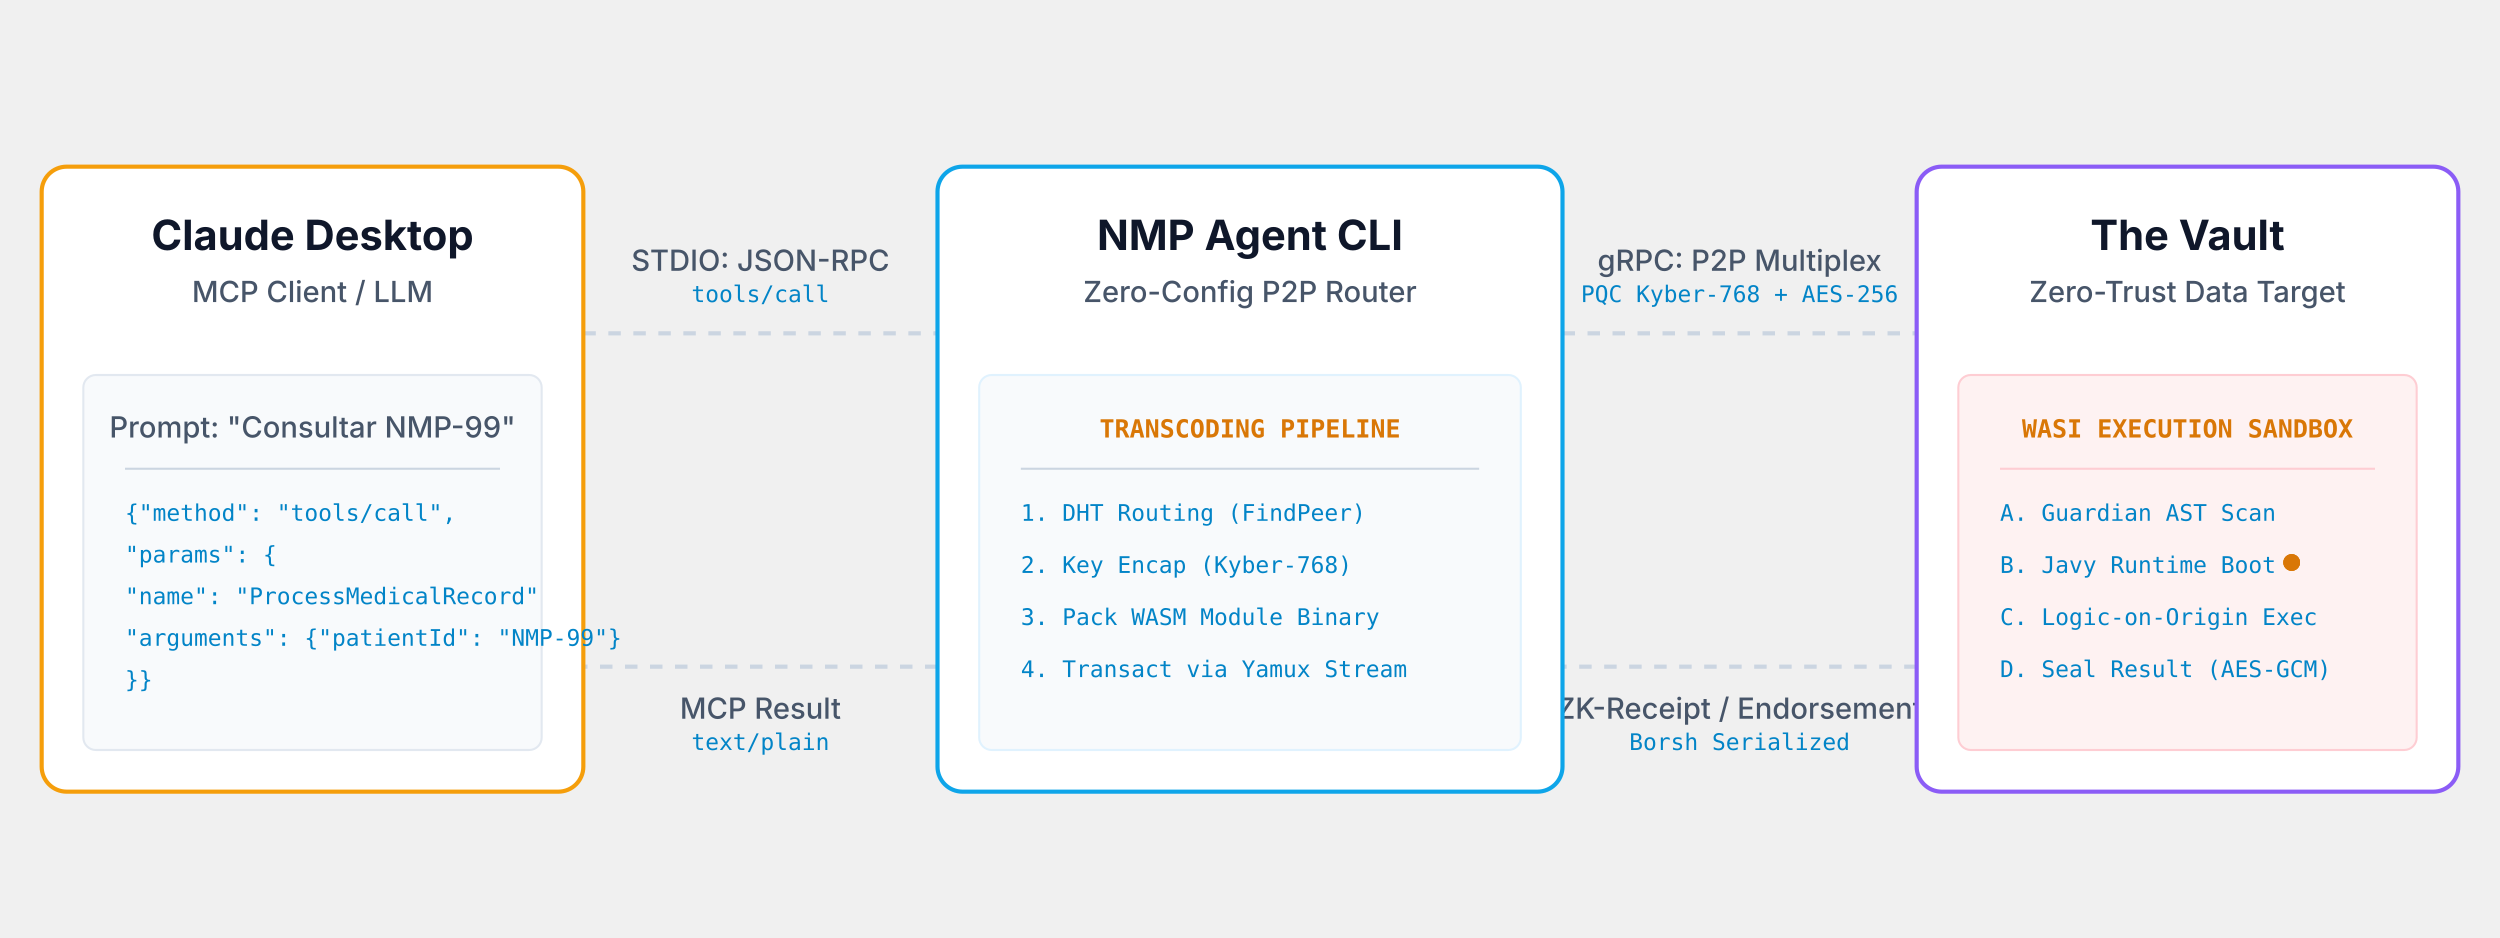
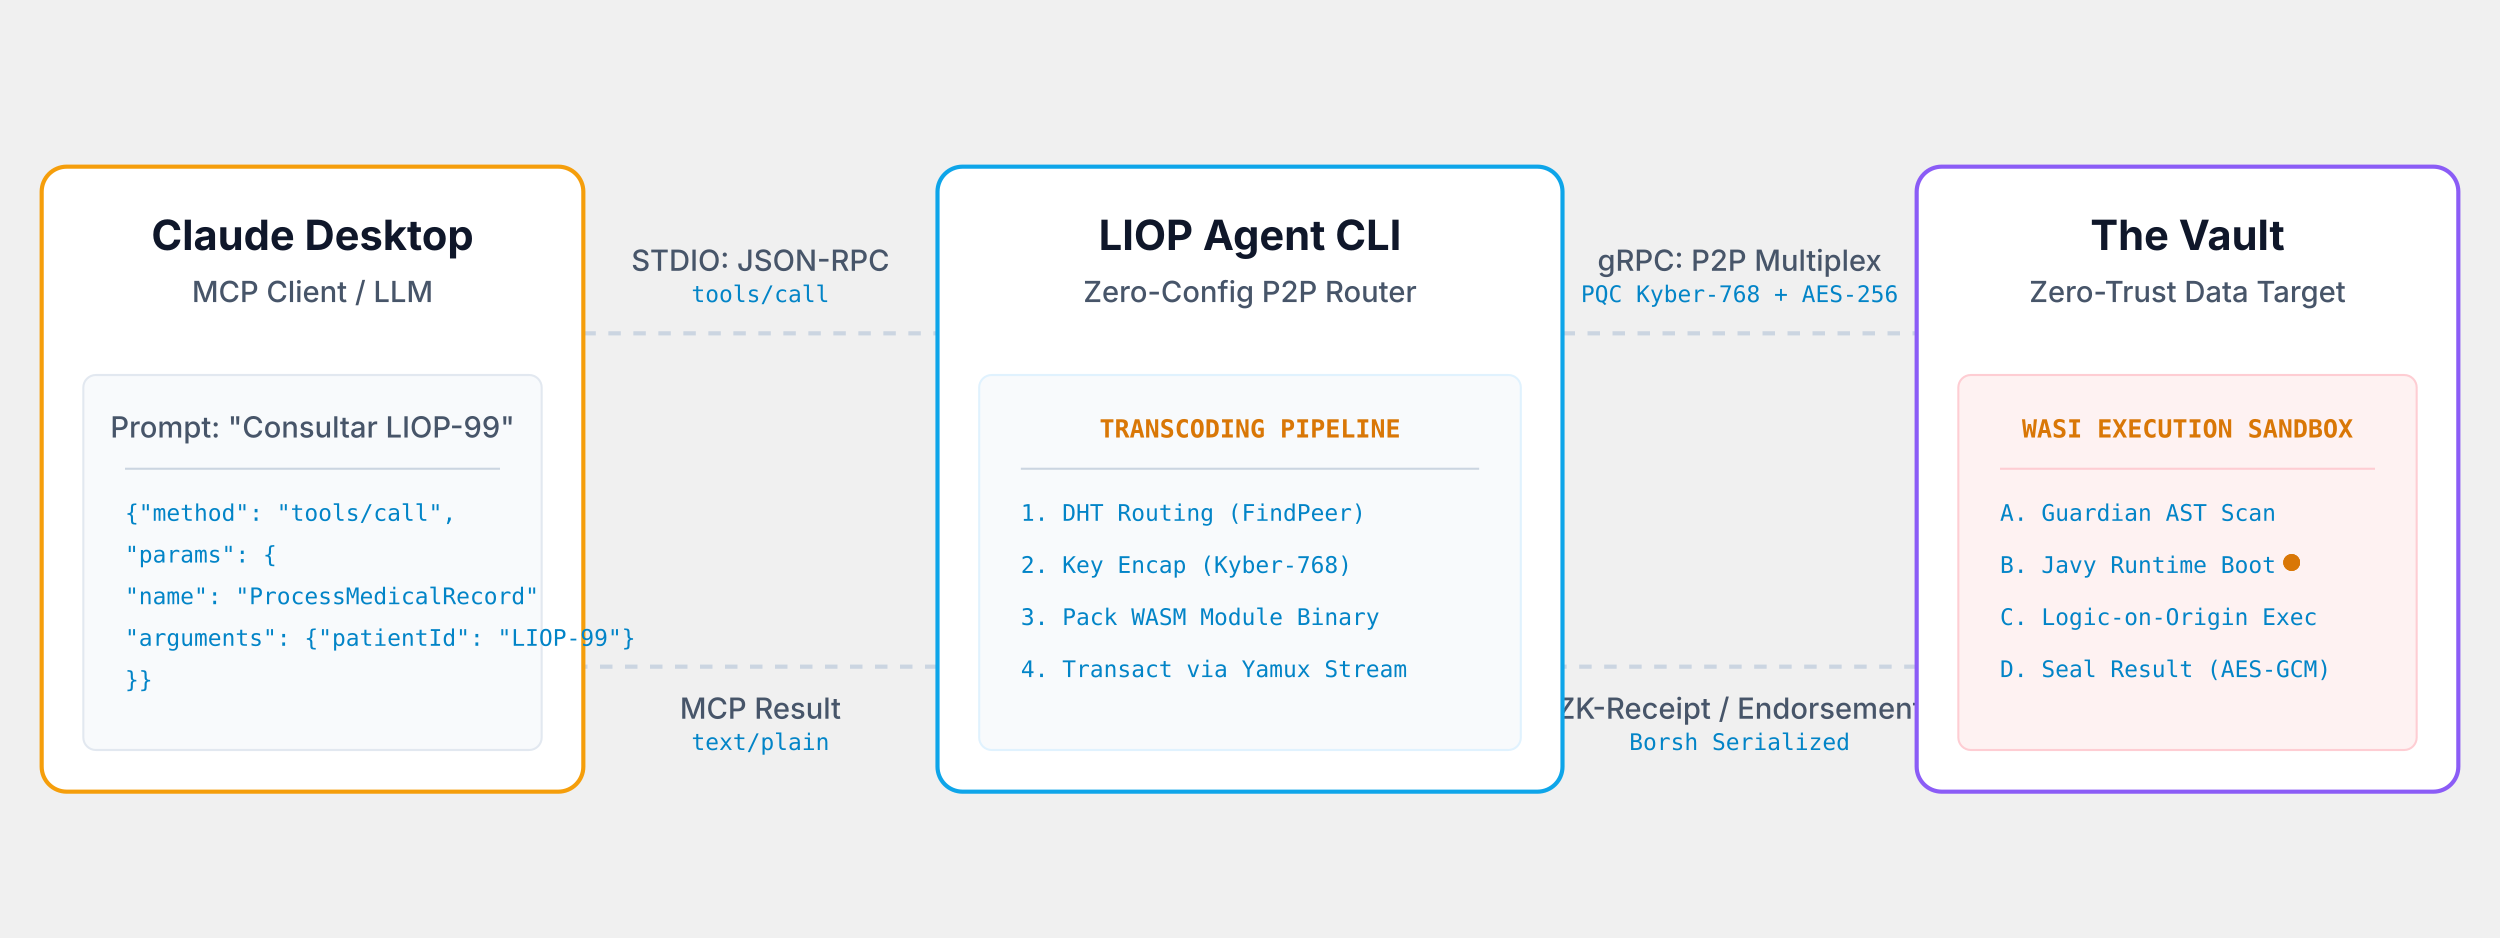
<svg xmlns="http://www.w3.org/2000/svg" viewBox="0 0 1200 450" width="100%" height="auto">
  <defs>
    <path id="path-req-mcp" d="M 280 160 L 450 160" fill="none" />
    <path id="path-res-mcp" d="M 450 320 L 280 320" fill="none" />
    <path id="path-req-nmp" d="M 750 160 L 920 160" fill="none" />
    <path id="path-res-nmp" d="M 920 320 L 750 320" fill="none" />
  </defs>
  <style>
    .text-title {
      font-family: system-ui, -apple-system, sans-serif;
      font-weight: 700;
      font-size: 20px;
      fill: #0f172a;
    }
    .text-sub {
      font-family: system-ui, -apple-system, sans-serif;
      font-weight: 500;
      font-size: 14px;
      fill: #475569;
    }
    .text-code {
      font-family: monospace;
      font-size: 11px;
      fill: #0284c7;
    }
    .text-tiny {
      font-family: monospace;
      font-size: 12px;
      font-weight: bold;
      fill: #d97706;
    }
    .conn-line {
      stroke: #cbd5e1;
      stroke-width: 2;
      stroke-dasharray: 6, 6;
      animation: dash 20s linear infinite;
    }
    @keyframes dash {
      to { stroke-dashoffset: -400; }
    }

    @keyframes moveReqMcpL {
      0% { transform: translateX(0px); opacity: 0; }
      10% { opacity: 1; }
      90% { opacity: 1; }
      100% { transform: translateX(170px); opacity: 0; }
    }
    .req-mcp-0 { animation: moveReqMcpL 1.5s linear infinite; opacity: 0; }
    .req-mcp-1 { animation: moveReqMcpL 1.5s linear infinite -0.5s; opacity: 0; }
    .req-mcp-2 { animation: moveReqMcpL 1.5s linear infinite -1.0s; opacity: 0; }

    @keyframes moveReqNmpL {
      0% { transform: translateX(0px); opacity: 0; }
      10% { opacity: 1; }
      90% { opacity: 1; }
      100% { transform: translateX(170px); opacity: 0; }
    }
    .req-nmp-0 { animation: moveReqNmpL 1.5s linear infinite; opacity: 0; }
    .req-nmp-1 { animation: moveReqNmpL 1.5s linear infinite -0.5s; opacity: 0; }
    .req-nmp-2 { animation: moveReqNmpL 1.5s linear infinite -1.0s; opacity: 0; }

    @keyframes moveResNmpL {
      0% { transform: translateX(0px); opacity: 0; }
      10% { opacity: 1; }
      90% { opacity: 1; }
      100% { transform: translateX(-170px); opacity: 0; }
    }
    .res-nmp-0 { animation: moveResNmpL 1.5s linear infinite; opacity: 0; }
    .res-nmp-1 { animation: moveResNmpL 1.5s linear infinite -0.5s; opacity: 0; }
    .res-nmp-2 { animation: moveResNmpL 1.5s linear infinite -1.0s; opacity: 0; }

    @keyframes moveResMcpL {
      0% { transform: translateX(0px); opacity: 0; }
      10% { opacity: 1; }
      90% { opacity: 1; }
      100% { transform: translateX(-170px); opacity: 0; }
    }
    .res-mcp-0 { animation: moveResMcpL 1.5s linear infinite; opacity: 0; }
    .res-mcp-1 { animation: moveResMcpL 1.5s linear infinite -0.5s; opacity: 0; }
    .res-mcp-2 { animation: moveResMcpL 1.5s linear infinite -1.0s; opacity: 0; }

    @keyframes rotateProc {
      0% { transform: rotate(0deg); }
      100% { transform: rotate(360deg); }
    }
    .proc-0 { animation: rotateProc 1.5s linear infinite; }
    .proc-1 { animation: rotateProc 1.5s linear infinite -0.5s; }
    .proc-2 { animation: rotateProc 1.5s linear infinite -1s; }
  </style>
  <rect width="100%" height="100%" fill="transparent" />
  <line x1="280" y1="160" x2="450" y2="160" class="conn-line" />
  <line x1="450" y1="320" x2="280" y2="320" class="conn-line" />
  <line x1="750" y1="160" x2="920" y2="160" class="conn-line" />
  <line x1="920" y1="320" x2="750" y2="320" class="conn-line" />
  <text x="365" y="130" class="text-sub" text-anchor="middle" fill="#d97706">STDIO: JSON-RPC</text>
  <text x="365" y="145" class="text-code" text-anchor="middle">tools/call</text>
  <text x="365" y="345" class="text-sub" text-anchor="middle" fill="#d97706">MCP Result</text>
  <text x="365" y="360" class="text-code" text-anchor="middle">text/plain</text>
  <text x="835" y="130" class="text-sub" text-anchor="middle" fill="#0284c7">gRPC: P2P Multiplex</text>
  <text x="835" y="145" class="text-code" text-anchor="middle">PQC Kyber-768 + AES-256</text>
  <text x="835" y="345" class="text-sub" text-anchor="middle" fill="#7c3aed">ZK-Receipt / Endorsement</text>
  <text x="835" y="360" class="text-code" text-anchor="middle">Borsh Serialized</text>
  <rect x="20" y="80" width="260" height="300" rx="12" fill="#ffffff" stroke="#f59e0b" stroke-width="2" />
  <text x="150" y="120" class="text-title" text-anchor="middle">Claude Desktop</text>
  <text x="150" y="145" class="text-sub" text-anchor="middle">MCP Client / LLM</text>
  <rect x="40" y="180" width="220" height="180" rx="6" fill="#f8fafc" stroke="#e2e8f0" stroke-width="1" />
-   <text x="150" y="210" class="text-sub" text-anchor="middle">Prompt: "Consultar NMP-99"</text>
+   <text x="150" y="210" class="text-sub" text-anchor="middle">Prompt: "Consultar LIOP-99"</text>
  <line x1="60" y1="225" x2="240" y2="225" stroke="#cbd5e1" stroke-width="1" />
  <text x="60" y="250" class="text-code">{"method": "tools/call",</text>
  <text x="60" y="270" class="text-code"> "params": {</text>
  <text x="60" y="290" class="text-code">  "name": "ProcessMedicalRecord"</text>
-   <text x="60" y="310" class="text-code">  "arguments": {"patientId": "NMP-99"}</text>
+   <text x="60" y="310" class="text-code">  "arguments": {"patientId": "LIOP-99"}</text>
  <text x="60" y="330" class="text-code"> }}</text>
  <rect x="450" y="80" width="300" height="300" rx="12" fill="#ffffff" stroke="#0ea5e9" stroke-width="2" />
-   <text x="600" y="120" class="text-title" text-anchor="middle">NMP Agent CLI</text>
+   <text x="600" y="120" class="text-title" text-anchor="middle">LIOP Agent CLI</text>
  <text x="600" y="145" class="text-sub" text-anchor="middle">Zero-Config P2P Router</text>
  <rect x="470" y="180" width="260" height="180" rx="6" fill="#f8fafc" stroke="#e0f2fe" stroke-width="1" />
  <text x="600" y="210" class="text-tiny" text-anchor="middle">TRANSCODING PIPELINE</text>
  <line x1="490" y1="225" x2="710" y2="225" stroke="#cbd5e1" stroke-width="1" />
  <text x="490" y="250" class="text-code" fill="#0369a1">1. DHT Routing (FindPeer)</text>
  <text x="490" y="275" class="text-code" fill="#0369a1">2. Key Encap (Kyber-768)</text>
  <text x="490" y="300" class="text-code" fill="#0369a1">3. Pack WASM Module Binary</text>
  <text x="490" y="325" class="text-code" fill="#0369a1">4. Transact via Yamux Stream</text>
  <rect x="920" y="80" width="260" height="300" rx="12" fill="#ffffff" stroke="#8b5cf6" stroke-width="2" />
  <text x="1050" y="120" class="text-title" text-anchor="middle">The Vault</text>
  <text x="1050" y="145" class="text-sub" text-anchor="middle">Zero-Trust Data Target</text>
  <rect x="940" y="180" width="220" height="180" rx="6" fill="#fef2f2" stroke="#fecdd3" stroke-width="1" />
  <text x="1050" y="210" class="text-tiny" text-anchor="middle" fill="#be123c">WASI EXECUTION SANDBOX</text>
  <line x1="960" y1="225" x2="1140" y2="225" stroke="#fecdd3" stroke-width="1" />
  <text x="960" y="250" class="text-code" fill="#7f1d1d">A. Guardian AST Scan</text>
  <text x="960" y="275" class="text-code" fill="#7f1d1d">B. Javy Runtime Boot</text>
  <text x="960" y="300" class="text-code" fill="#7f1d1d">C. Logic-on-Origin Exec</text>
  <text x="960" y="325" class="text-code" fill="#7f1d1d">D. Seal Result (AES-GCM)</text>
  <circle cx="280" cy="160" r="6" fill="#facc15" class="req-mcp-0" />
  <circle cx="280" cy="160" r="6" fill="#facc15" class="req-mcp-1" />
  <circle cx="280" cy="160" r="6" fill="#facc15" class="req-mcp-2" />
  <circle cx="750" cy="160" r="6" fill="#0ea5e9" class="req-nmp-0" />
  <circle cx="750" cy="160" r="6" fill="#0ea5e9" class="req-nmp-1" />
  <circle cx="750" cy="160" r="6" fill="#0ea5e9" class="req-nmp-2" />
  <circle cx="920" cy="320" r="6" fill="#8b5cf6" class="res-nmp-0" />
  <circle cx="920" cy="320" r="6" fill="#8b5cf6" class="res-nmp-1" />
  <circle cx="920" cy="320" r="6" fill="#8b5cf6" class="res-nmp-2" />
  <circle cx="450" cy="320" r="6" fill="#facc15" class="res-mcp-0" />
  <circle cx="450" cy="320" r="6" fill="#facc15" class="res-mcp-1" />
  <circle cx="450" cy="320" r="6" fill="#facc15" class="res-mcp-2" />
  <g transform="translate(1050, 270)">
    <circle cx="50" cy="0" r="4" fill="#d97706" class="proc-0" />
    <circle cx="50" cy="0" r="4" fill="#d97706" class="proc-1" />
    <circle cx="50" cy="0" r="4" fill="#d97706" class="proc-2" />
  </g>
</svg>
